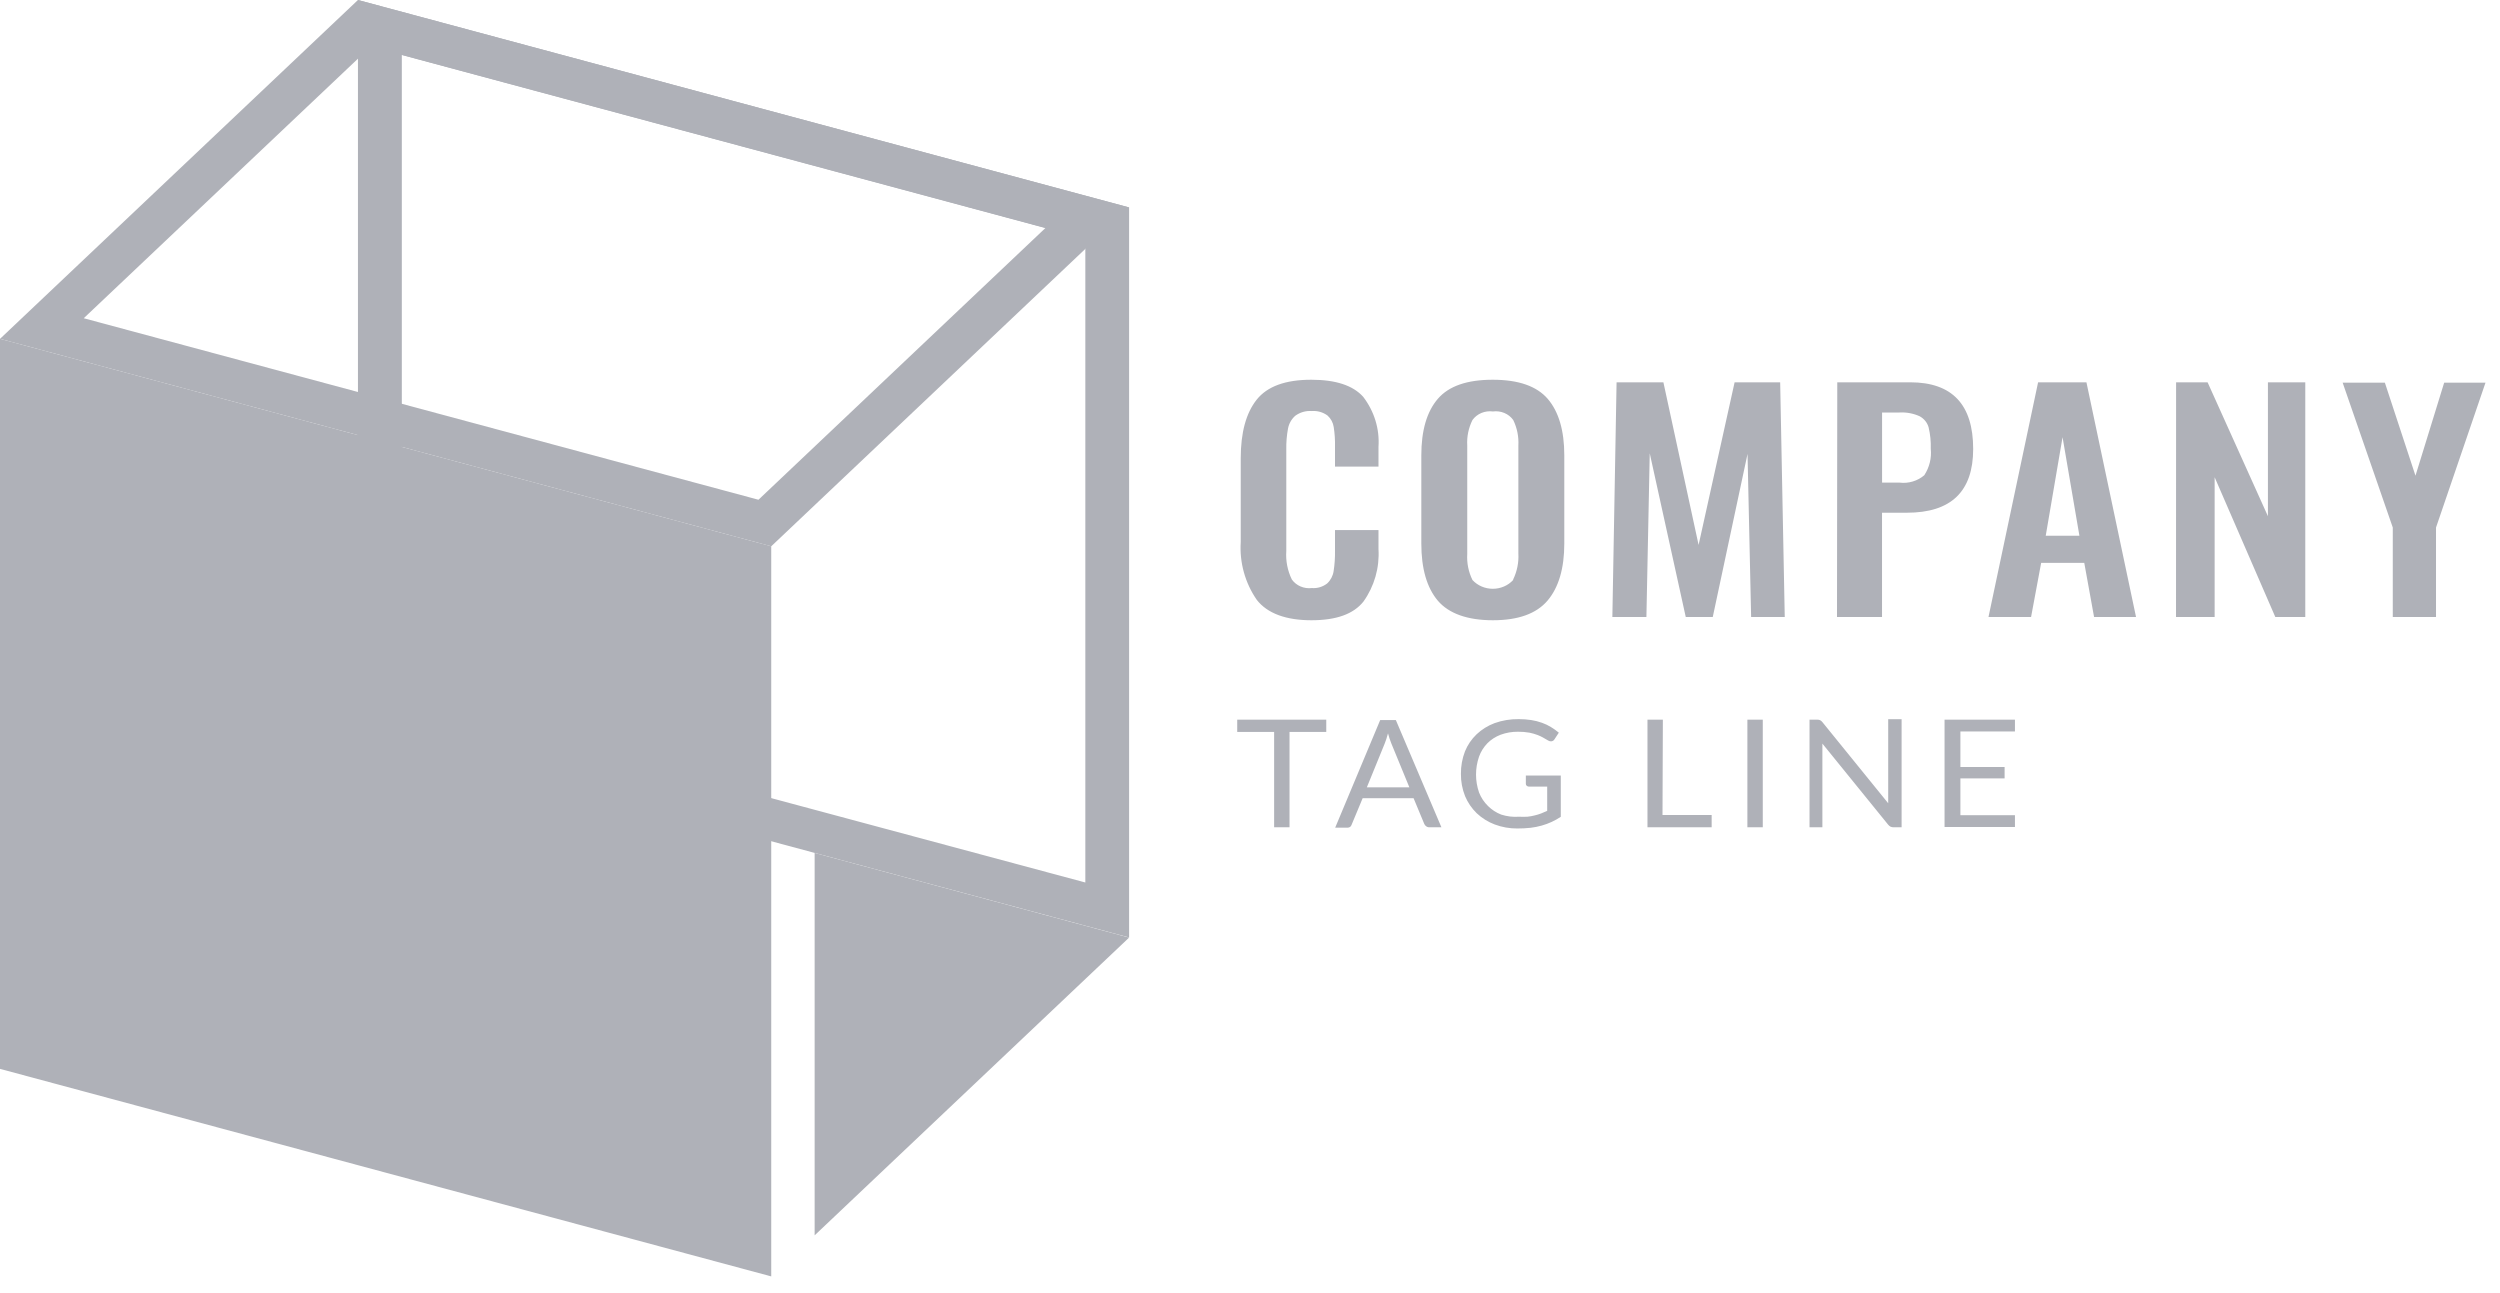
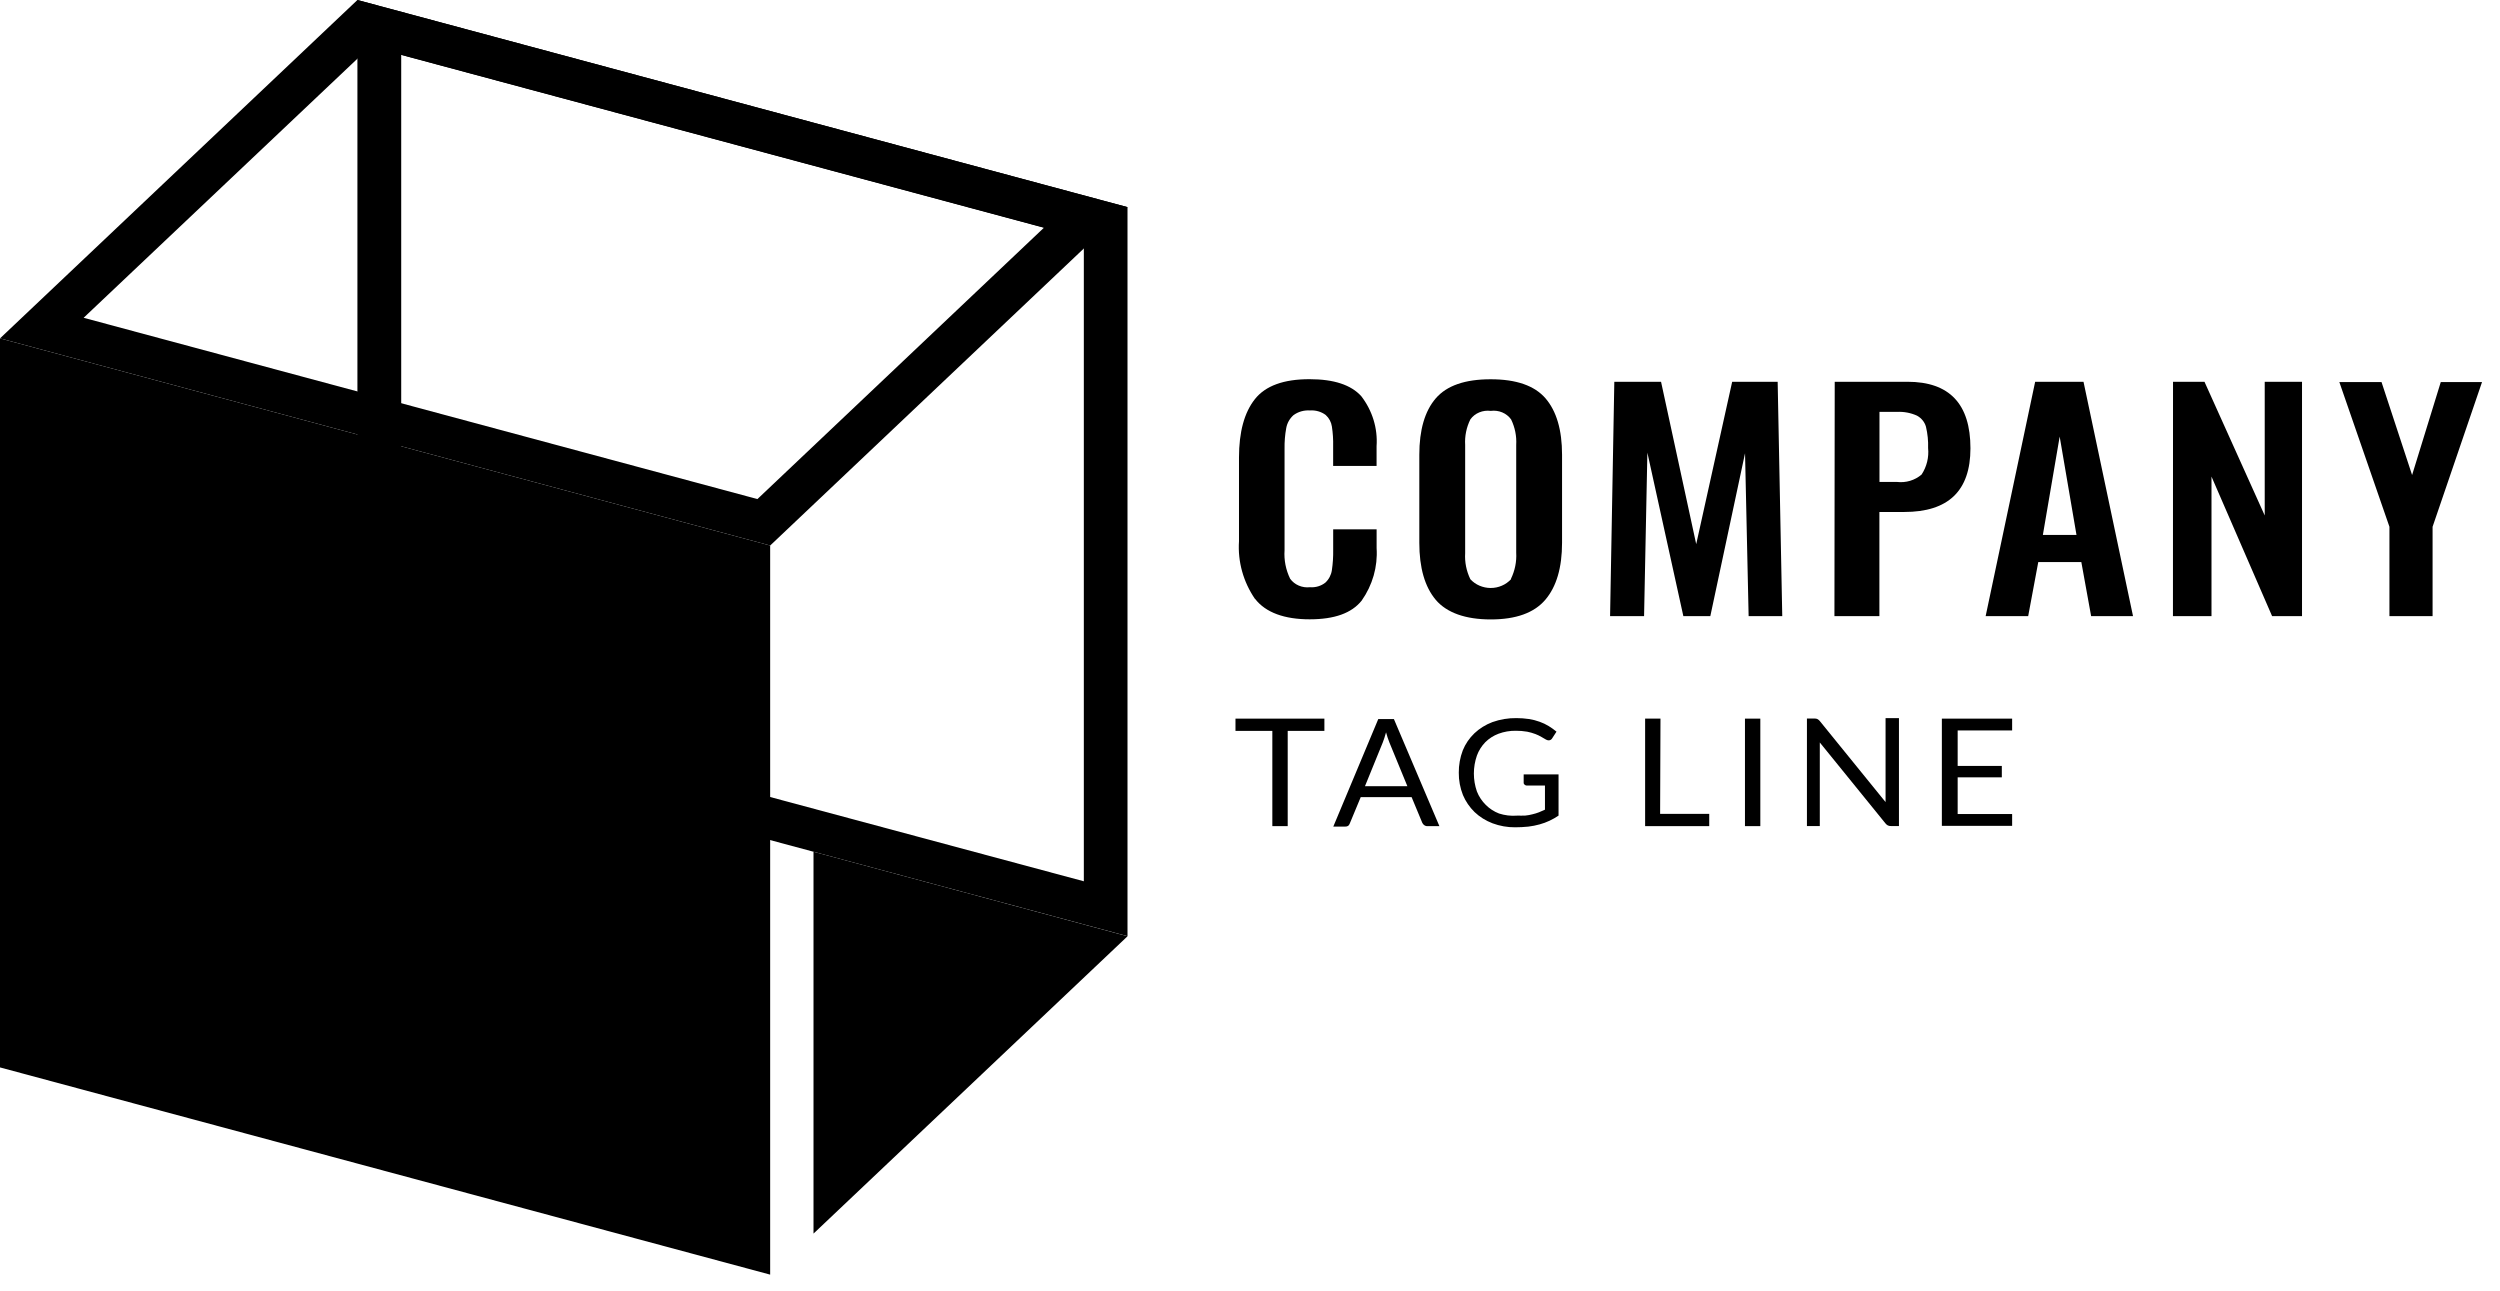
- <svg xmlns="http://www.w3.org/2000/svg" width="89" height="46" fill="none">
-   <path d="M44.74 21.353a3.258 3.258 0 01-.57-2.057v-2.982c0-.915.19-1.61.567-2.085.378-.475 1.028-.712 1.949-.71.865 0 1.48.202 1.843.607.396.516.589 1.147.545 1.784v.7h-1.548v-.71a3.961 3.961 0 00-.045-.694.689.689 0 00-.221-.413.836.836 0 00-.561-.16.886.886 0 00-.59.17.81.81 0 00-.256.455c-.045.243-.065.49-.061.737v3.62a2 2 0 00.198 1.016.735.735 0 00.31.247.78.78 0 00.399.057.788.788 0 00.548-.164.747.747 0 00.23-.44c.037-.24.053-.483.049-.725v-.735h1.548v.67a2.914 2.914 0 01-.536 1.876c-.355.443-.961.664-1.852.664-.891 0-1.564-.236-1.946-.728zM51.186 21.384c-.391-.465-.587-1.141-.587-2.036V16.21c0-.886.196-1.556.587-2.011.39-.455 1.044-.682 1.961-.68.91 0 1.56.227 1.952.68.39.455.59 1.125.59 2.011v3.138c0 .886-.2 1.565-.596 2.033-.398.467-1.045.7-1.946.7-.9 0-1.567-.236-1.961-.697zm2.682-.753c.14-.29.204-.61.186-.928v-3.841a1.843 1.843 0 00-.183-.91.738.738 0 00-.316-.25.785.785 0 00-.408-.054.794.794 0 00-.41.054.749.749 0 00-.317.25c-.141.283-.205.596-.186.91v3.859c-.02.32.044.638.186.928a.96.96 0 00.326.23 1.009 1.009 0 00.796 0 .96.96 0 00.326-.23v-.018zM57.55 13.61h1.667l1.253 5.79 1.282-5.79h1.622l.163 8.356H62.34l-.128-5.807-1.238 5.807h-.961l-1.282-5.828-.119 5.828H57.4l.15-8.355zM65.406 13.61h2.596c1.495 0 2.243.791 2.243 2.373 0 1.515-.787 2.271-2.362 2.27H67v3.713h-1.603l.01-8.355zm2.218 3.571c.158.02.319.006.47-.04.153-.045.293-.122.411-.223.184-.283.265-.614.23-.944a2.854 2.854 0 00-.076-.758.63.63 0 00-.118-.23.67.67 0 00-.203-.168 1.528 1.528 0 00-.714-.133h-.622v2.496h.622zM72.556 13.61h1.721l1.766 8.356h-1.494l-.349-1.927h-1.535l-.359 1.927H70.79l1.766-8.355zm1.471 5.462l-.6-3.508-.599 3.508h1.2zM77.47 13.61h1.12l2.148 4.767V13.61h1.33v8.355h-1.067l-2.16-4.976v4.976h-1.375l.003-8.355zM85.183 18.78l-1.785-5.158h1.503l1.09 3.313 1.022-3.313h1.471l-1.762 5.158v3.186h-1.539V18.78zM47.215 25.619v.437h-1.308v3.395h-.548v-3.395h-1.314v-.437h3.17zM51.314 29.451h-.423a.176.176 0 01-.119-.036.196.196 0 01-.07-.088l-.378-.91H48.51l-.379.91a.257.257 0 01-.057.103.183.183 0 01-.119.036h-.423l1.603-3.832h.557l1.622 3.817zm-2.654-1.423h1.513l-.641-1.56a2.964 2.964 0 01-.119-.36l-.06.203-.058.16-.635 1.557zM54.077 29.075c.1.005.2.005.3 0 .087-.009.173-.024.257-.046a1.82 1.82 0 00.23-.07c.071-.027.142-.06.216-.093v-.862h-.641a.12.12 0 01-.087-.03.084.084 0 01-.032-.07v-.295h1.244v1.469a2.355 2.355 0 01-.677.312 2.653 2.653 0 01-.4.08 4.455 4.455 0 01-.468.024 2.252 2.252 0 01-.808-.143 1.935 1.935 0 01-.64-.4 1.849 1.849 0 01-.414-.607 2.074 2.074 0 01-.148-.795 2.155 2.155 0 01.145-.802c.092-.227.232-.433.413-.606.183-.173.401-.308.641-.398.274-.098.566-.146.859-.142.15 0 .298.01.445.033.13.02.258.052.382.097.112.04.22.09.32.152.099.06.192.127.28.2l-.155.237a.14.14 0 01-.052.052.15.15 0 01-.073.02.196.196 0 01-.1-.03 1.906 1.906 0 01-.156-.09 1.369 1.369 0 00-.215-.104 1.869 1.869 0 00-.295-.085 2.256 2.256 0 00-.407-.033 1.743 1.743 0 00-.618.106c-.179.068-.34.171-.471.303-.133.138-.235.3-.298.477a1.953 1.953 0 000 1.277c.07.18.179.345.32.482.132.132.291.235.468.304.204.066.42.092.635.076zM59.185 29.014h1.75v.437H58.65v-3.832h.548l-.013 3.395zM62.755 29.45h-.548V25.62h.548v3.832zM64.794 25.637a.27.27 0 01.083.07l2.343 2.889a.972.972 0 010-.137v-2.855h.477v3.847h-.275a.24.24 0 01-.119-.021.314.314 0 01-.086-.073l-2.34-2.885v2.979h-.458V25.62h.285c.031 0 .062.006.09.018zM71.732 25.619v.422H69.79v1.265h1.574v.406H69.79v1.308h1.942v.422h-2.506v-3.823h2.506zM14.303 1.954l24.335 6.541v22.922L14.305 24.88V1.954zM12.743 0v25.992l27.453 7.382V7.384L12.743 0z" fill="#AFB1B8" />
-   <path d="M27.456 45.44L0 38.052v-25.99l27.456 7.385V45.44z" fill="#AFB1B8" />
-   <path d="M13.198 1.66l24.017 6.459-10.214 9.672-24.02-6.462 10.217-9.67zM12.743 0L0 12.063l27.456 7.385 12.74-12.063L12.743 0zM29.001 43.978l11.195-10.6-11.195-3.013v13.613z" fill="#AFB1B8" />
+ <svg xmlns="http://www.w3.org/2000/svg" version="1.1" width="62" height="32" viewBox="0 0 62 32">
+   <path d="M31.124 14.854c-0.291-0.424-0.43-0.926-0.397-1.431v-2.075c0-0.636 0.132-1.119 0.395-1.45s0.715-0.495 1.356-0.494c0.602 0 1.029 0.141 1.282 0.422 0.276 0.359 0.41 0.798 0.379 1.241v0.488h-1.077v-0.494c0.004-0.162-0.007-0.323-0.031-0.483-0.016-0.109-0.070-0.211-0.154-0.287-0.111-0.082-0.25-0.122-0.39-0.112-0.148-0.010-0.294 0.032-0.41 0.118-0.094 0.085-0.156 0.196-0.178 0.317-0.031 0.169-0.045 0.341-0.042 0.513v2.518c-0.017 0.243 0.031 0.486 0.138 0.707 0.054 0.075 0.128 0.134 0.215 0.171s0.183 0.051 0.278 0.040c0.138 0.011 0.275-0.030 0.381-0.114 0.088-0.082 0.144-0.19 0.161-0.306 0.025-0.167 0.036-0.336 0.033-0.505v-0.511h1.077v0.466c0.030 0.462-0.101 0.92-0.372 1.304-0.248 0.308-0.669 0.462-1.289 0.462s-1.088-0.165-1.353-0.507z" />
+   <path d="M35.607 14.876c-0.272-0.323-0.408-0.794-0.408-1.416v-2.182c0-0.616 0.136-1.083 0.408-1.399s0.727-0.474 1.364-0.473c0.633 0 1.086 0.158 1.358 0.473 0.272 0.317 0.41 0.783 0.41 1.399v2.182c0 0.616-0.138 1.089-0.415 1.414s-0.727 0.488-1.353 0.488-1.090-0.165-1.364-0.485zM37.473 14.352c0.097-0.202 0.142-0.424 0.129-0.646v-2.672c0.013-0.218-0.031-0.435-0.127-0.633-0.055-0.076-0.131-0.137-0.22-0.174s-0.187-0.050-0.284-0.037c-0.097-0.013-0.195 0-0.285 0.037s-0.166 0.097-0.221 0.174c-0.098 0.198-0.142 0.415-0.129 0.633v2.685c-0.014 0.222 0.031 0.444 0.129 0.646 0.063 0.068 0.14 0.123 0.227 0.16s0.181 0.057 0.277 0.057 0.19-0.019 0.277-0.057c0.087-0.037 0.164-0.092 0.227-0.16v-0.013z" />
+   <path d="M40.035 9.468h1.159l0.872 4.027 0.892-4.027h1.128l0.114 5.812h-0.834l-0.089-4.040-0.861 4.040h-0.669l-0.892-4.054-0.082 4.054h-0.843l0.105-5.812z" />
+   <path d="M45.5 9.468h1.806c1.040 0 1.561 0.55 1.561 1.65 0 1.054-0.548 1.58-1.643 1.579h-0.615v2.583h-1.115l0.007-5.812zM47.043 11.952c0.11 0.013 0.222 0.004 0.328-0.028s0.203-0.085 0.285-0.156c0.128-0.196 0.184-0.427 0.161-0.656 0.006-0.177-0.012-0.355-0.053-0.528-0.016-0.058-0.044-0.112-0.082-0.159s-0.086-0.087-0.141-0.117c-0.155-0.070-0.326-0.102-0.497-0.093h-0.433v1.737h0.433z" />
+   <path d="M50.474 9.468h1.197l1.228 5.812h-1.039l-0.243-1.34h-1.068l-0.25 1.34h-1.055l1.228-5.812zM51.497 13.267l-0.417-2.44-0.417 2.44h0.834z" />
+   <path d="M53.891 9.468h0.78l1.494 3.316v-3.316h0.925v5.812h-0.742l-1.503-3.461v3.461h-0.956l0.002-5.812z" />
+   <path d="M59.258 13.064l-1.242-3.588h1.046l0.758 2.305 0.711-2.305h1.023l-1.226 3.588v2.216h-1.070v-2.216z" />
+   <path d="M32.845 17.822v0.304h-0.91v2.362h-0.381v-2.362h-0.914v-0.304h2.205z" />
+   <path d="M35.697 20.488h-0.294c-0.030 0.002-0.059-0.007-0.083-0.025-0.022-0.015-0.039-0.037-0.049-0.061l-0.263-0.633h-1.262l-0.263 0.633c-0.008 0.026-0.021 0.051-0.040 0.072-0.023 0.018-0.053 0.027-0.083 0.025h-0.294l1.115-2.666h0.388l1.128 2.655zM33.851 19.498h1.052l-0.446-1.085c-0.033-0.082-0.060-0.166-0.083-0.251-0.016 0.051-0.029 0.099-0.042 0.141l-0.040 0.112-0.441 1.083z" />
+   <path d="M37.618 20.226c0.070 0.003 0.14 0.003 0.21 0 0.060-0.006 0.12-0.016 0.178-0.032 0.055-0.013 0.108-0.029 0.16-0.049 0.049-0.019 0.098-0.042 0.149-0.065v-0.599h-0.446c-0.011 0.001-0.022-0.001-0.032-0.005s-0.020-0.009-0.028-0.017c-0.007-0.006-0.013-0.014-0.017-0.022s-0.006-0.018-0.005-0.027v-0.205h0.865v1.022c-0.071 0.048-0.145 0.090-0.223 0.127-0.079 0.037-0.162 0.068-0.247 0.091-0.091 0.025-0.184 0.044-0.279 0.055-0.108 0.011-0.217 0.017-0.326 0.017-0.192 0.002-0.383-0.032-0.562-0.099-0.167-0.064-0.319-0.158-0.446-0.279-0.124-0.122-0.222-0.265-0.288-0.422-0.070-0.177-0.105-0.364-0.103-0.553-0.002-0.19 0.032-0.379 0.1-0.557 0.064-0.158 0.162-0.302 0.288-0.422 0.127-0.12 0.279-0.214 0.446-0.277 0.191-0.068 0.394-0.102 0.597-0.099 0.104-0 0.207 0.008 0.31 0.023 0.091 0.014 0.18 0.037 0.265 0.068 0.078 0.028 0.153 0.063 0.223 0.106 0.068 0.042 0.133 0.088 0.194 0.139l-0.107 0.165c-0.008 0.015-0.021 0.028-0.036 0.037s-0.033 0.014-0.051 0.014c-0.025-0.001-0.049-0.008-0.069-0.021-0.033-0.017-0.069-0.038-0.109-0.063-0.047-0.028-0.097-0.052-0.149-0.072-0.066-0.025-0.135-0.045-0.205-0.059-0.093-0.016-0.188-0.024-0.283-0.023-0.147-0.002-0.293 0.023-0.43 0.074-0.124 0.047-0.236 0.119-0.328 0.211-0.092 0.096-0.163 0.209-0.207 0.331-0.1 0.289-0.1 0.6 0 0.889 0.049 0.125 0.125 0.24 0.223 0.336 0.091 0.091 0.202 0.163 0.326 0.211 0.142 0.046 0.292 0.064 0.441 0.053z" />
+   <path d="M41.172 20.184h1.217v0.304h-1.59v-2.666h0.381l-0.009 2.362z" />
+   <path d="M43.656 20.488h-0.381v-2.666h0.381v2.666z" />
+   <path d="M45.074 17.834c0.023 0.012 0.042 0.029 0.058 0.049l1.63 2.009c-0.002-0.032-0.002-0.063 0-0.095 0-0.030 0-0.059 0-0.087v-1.9h0.332v2.676h-0.192c-0.028 0.002-0.057-0.003-0.083-0.015-0.023-0.013-0.044-0.030-0.060-0.051l-1.628-2.007c0 0.032 0 0.061 0 0.091s0 0.057 0 0.082v1.9h-0.319v-2.666h0.198c0.022 0 0.043 0.004 0.062 0.013z" />
+   <path d="M49.901 17.822v0.293h-1.351v0.88h1.095v0.283h-1.095v0.91h1.351v0.293h-1.743v-2.659h1.743z" />
+   <path d="M9.95 1.359l16.929 4.551v15.946l-16.929-4.548v-15.948zM8.864 0v18.082l19.098 5.135v-18.080l-19.098-5.137z" />
+   <path d="M19.1 31.611l-19.1-5.139v-18.080l19.1 5.137v18.082z" />
+   <path d="M9.181 1.155l16.708 4.493-7.105 6.729-16.71-4.496 7.108-6.726zM8.864 0l-8.864 8.392 19.1 5.137 8.862-8.392-19.098-5.137z" />
+   <path d="M20.175 30.593l7.788-7.374-7.788-2.096v9.47z" />
</svg>
